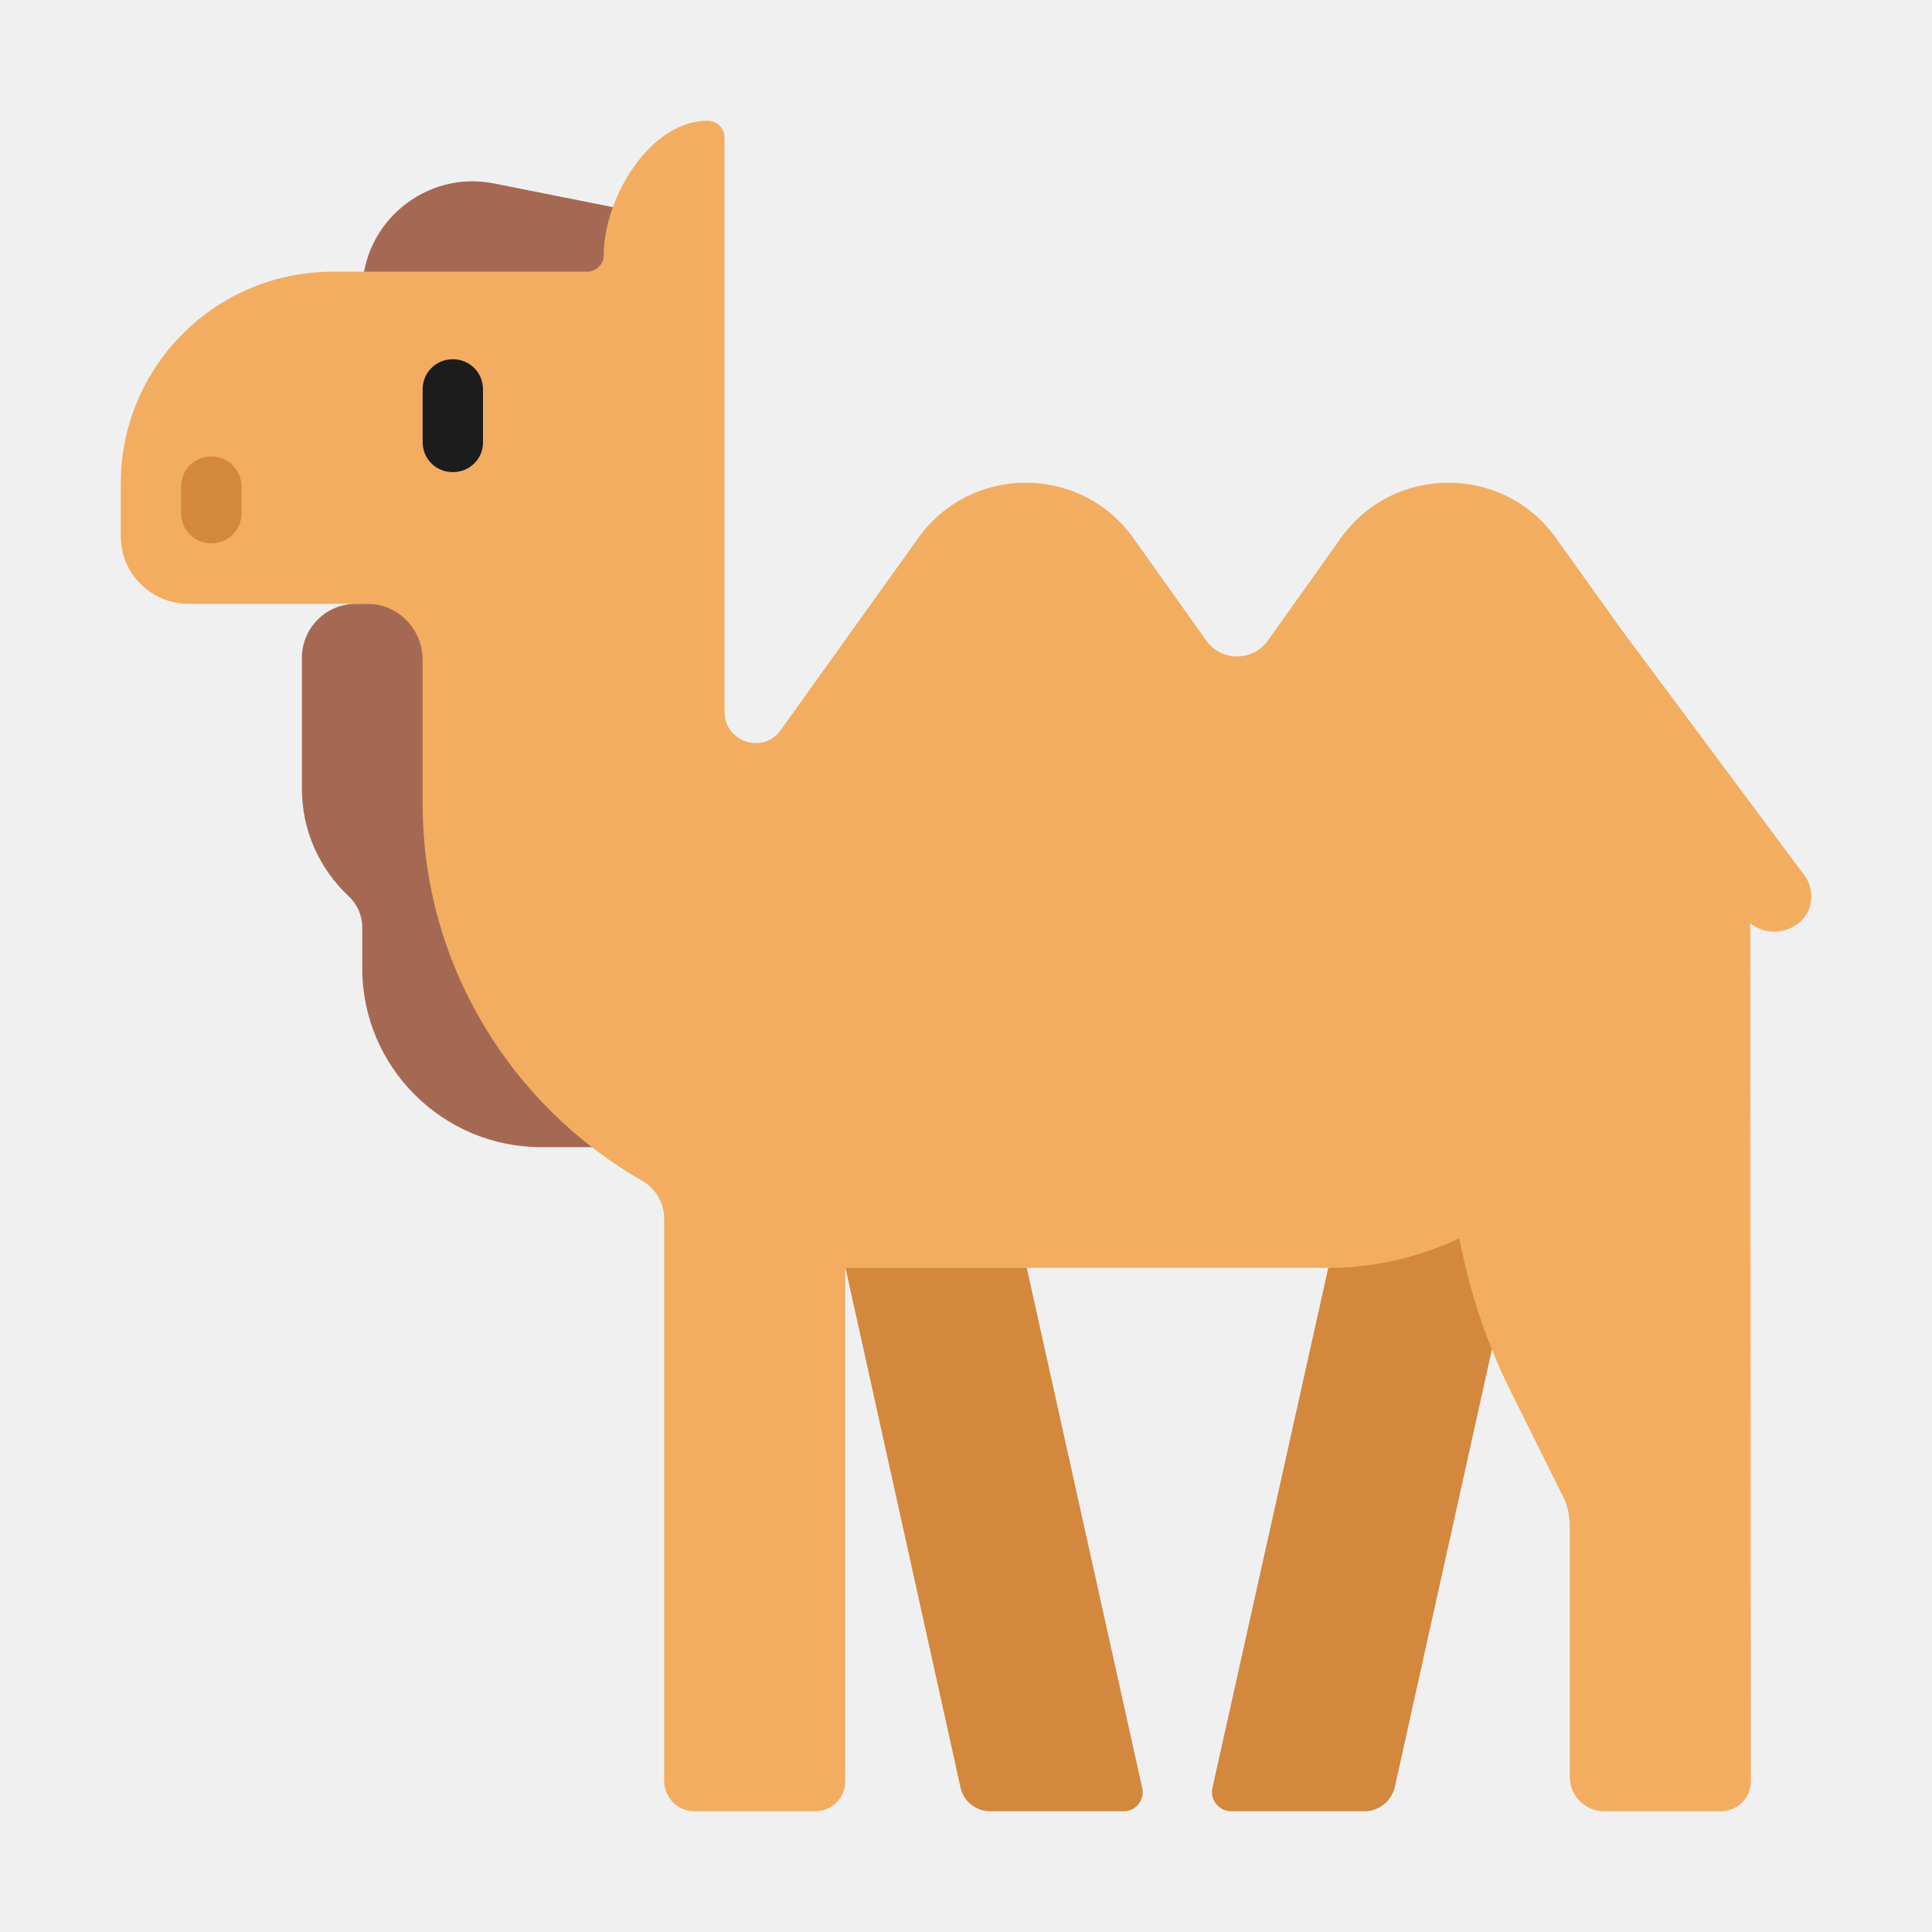
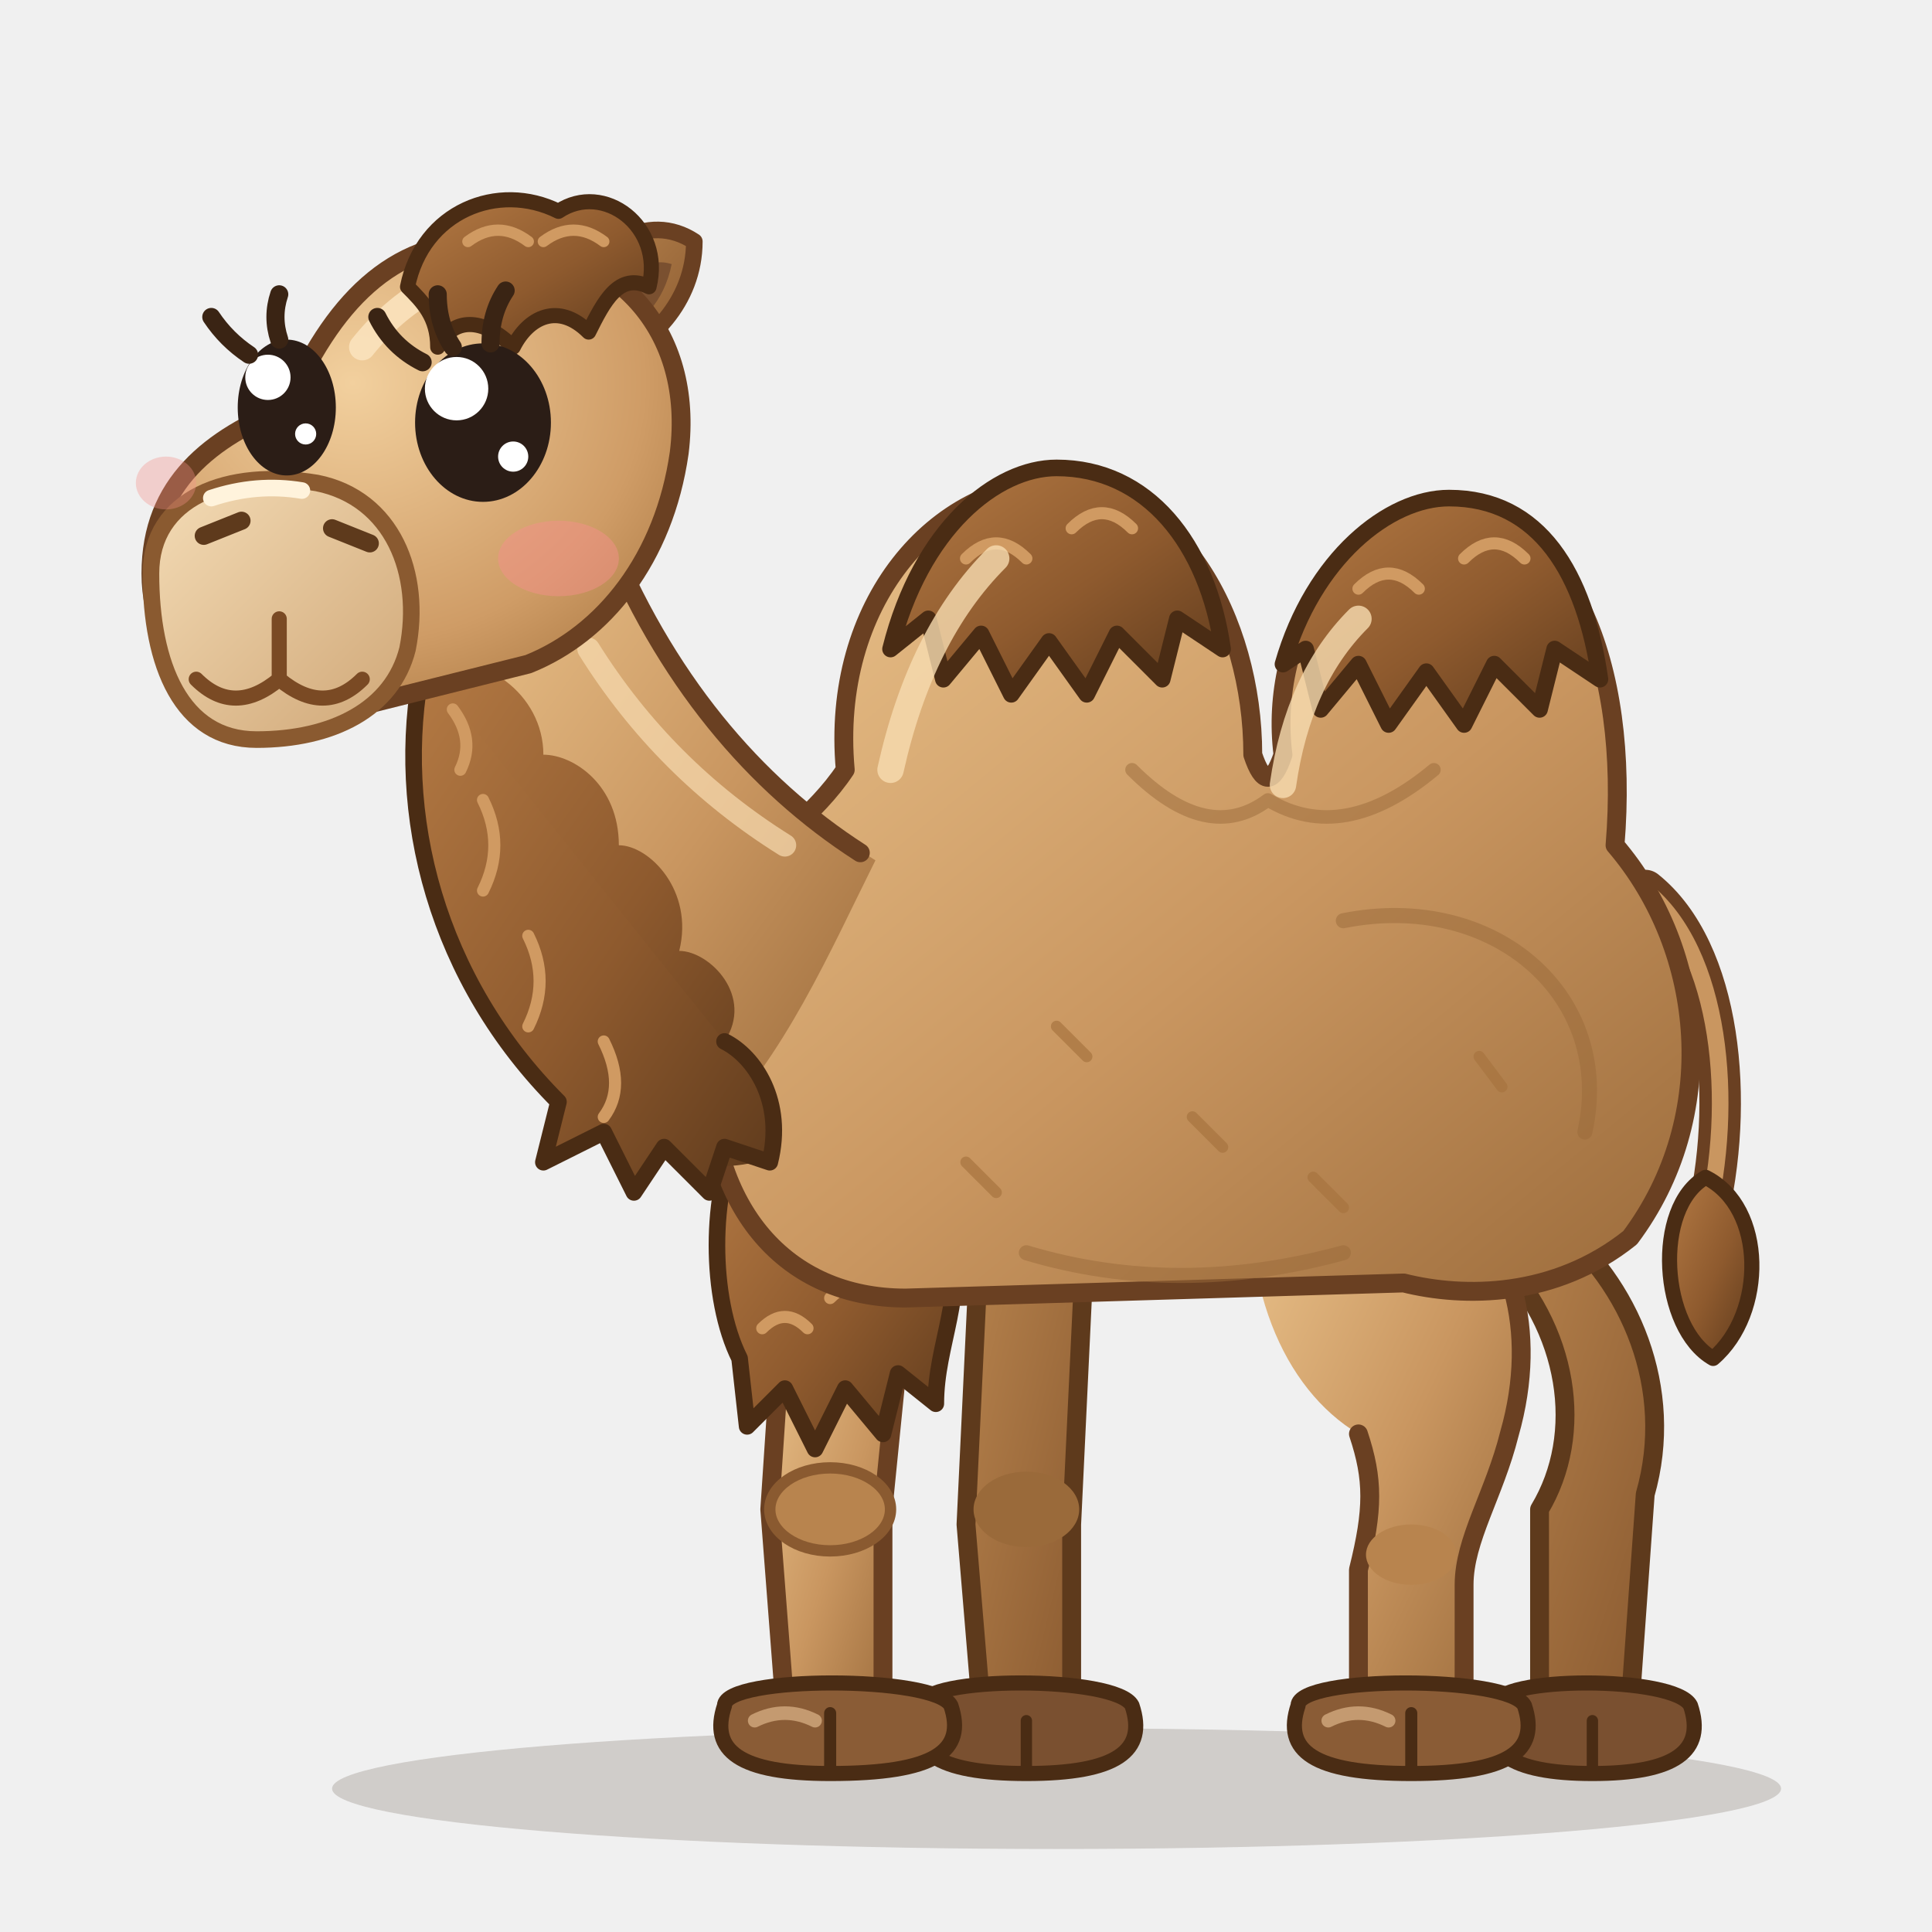
- <svg xmlns="http://www.w3.org/2000/svg" width="32" height="32" viewBox="0 0 32 32" fill="none">
-   <path d="M13.34 18H16.34L18.92 29.62C18.96 29.82 18.81 30 18.61 30H16.4C16.17 30 15.96 29.84 15.91 29.61L13.34 18Z" fill="#D3883E" />
-   <path d="M25 19.27H22.64C22.49 19.27 22.36 19.37 22.33 19.52L20.08 29.62C20.04 29.81 20.19 30 20.39 30H22.6C22.83 30 23.04 29.84 23.1 29.61L25.31 19.65C25.35 19.46 25.2 19.27 25 19.27Z" fill="#D3883E" />
-   <path d="M11 3.6L8.19 3.04C7.06 2.81 6 3.68 6 4.83V5.63L11 5.66V3.6Z" fill="#A56953" />
-   <path d="M9.26 10V13.63H10.32V19H8.96C7.33 19 6 17.67 6 16.04V15.36C6 15.17 5.92 14.98 5.78 14.85C5.3 14.4 5 13.77 5 13.06V10.9C5 10.4 5.4 10 5.9 10H9.26Z" fill="#A56953" />
-   <path d="M29.88 14.49L26.88 10.46L25.77 8.91C24.9 7.69 23.08 7.69 22.21 8.91L21 10.61C20.75 10.96 20.23 10.96 19.98 10.61L18.77 8.91C17.9 7.69 16.08 7.69 15.21 8.91L12.94 12.08C12.66 12.5 12.01 12.3 12 11.8V2.27C12 2.12 11.87 2 11.72 2C10.77 2 10 3.27 10 4.23C10 4.38 9.87 4.5 9.72 4.5H5.51C3.57 4.5 2 6.07 2 8.01V8.88C2 9.5 2.5 10 3.12 10H6.06C6.58 9.99 7 10.41 7 10.93V13.31C7 15.98 8.47 18.32 10.64 19.56C10.86 19.69 11 19.92 11 20.18V29.49C11 29.77 11.22 30 11.5 30C12.23 30 13.5 30 13.5 30C13.78 30 14 29.78 14 29.5V21H22C22.78 21 23.51 20.82 24.17 20.51C24.34 21.39 24.62 22.24 25.02 23.04L25.87 24.75C25.96 24.91 26 25.1 26 25.28V27.32C26 27.35 26 27.37 26 27.4V29.43C26 29.74 26.25 30 26.57 30H28.5C28.78 30 29 29.78 29 29.5L28.99 15.29C29.36 15.6 30 15.37 30 14.85C30 14.72 29.96 14.59 29.88 14.49Z" fill="#F3AD61" />
-   <path d="M7.5 7.82C7.22 7.82 7 7.6 7 7.32V6.45C7 6.17 7.22 5.95 7.5 5.95C7.78 5.95 8 6.17 8 6.45V7.33C8 7.6 7.78 7.82 7.5 7.82Z" fill="#1C1C1C" />
-   <path d="M3.5 9C3.22 9 3 8.78 3 8.5V8.06C3 7.78 3.22 7.56 3.5 7.56C3.78 7.56 4 7.78 4 8.06V8.5C4 8.78 3.78 9 3.5 9Z" fill="#D3883E" />
+ <svg xmlns="http://www.w3.org/2000/svg" viewBox="0 0 256 256">
+   <defs>
+     <linearGradient id="camelo-pelo" x1="0" y1="0" x2="1" y2="1">
+       <stop offset="0" stop-color="#ecc58e" />
+       <stop offset="0.55" stop-color="#c99660" />
+       <stop offset="1" stop-color="#9a6a3a" />
+     </linearGradient>
+     <linearGradient id="camelo-tras" x1="0" y1="0" x2="1" y2="1">
+       <stop offset="0" stop-color="#b8844e" />
+       <stop offset="1" stop-color="#8a5a30" />
+     </linearGradient>
+     <radialGradient id="camelo-cabeca" cx="0.38" cy="0.3" r="0.85">
+       <stop offset="0" stop-color="#f2d09e" />
+       <stop offset="0.65" stop-color="#cf9c66" />
+       <stop offset="1" stop-color="#a6743e" />
+     </radialGradient>
+     <linearGradient id="camelo-la" x1="0" y1="0" x2="1" y2="1">
+       <stop offset="0" stop-color="#b47a44" />
+       <stop offset="0.55" stop-color="#8e5a2e" />
+       <stop offset="1" stop-color="#5e3a1c" />
+     </linearGradient>
+     <linearGradient id="camelo-focinho" x1="0" y1="0" x2="1" y2="1">
+       <stop offset="0" stop-color="#f4dcb6" />
+       <stop offset="1" stop-color="#cfa676" />
+     </linearGradient>
+   </defs>
+   <g id="sombra">
+     <ellipse cx="140" cy="237" rx="96" ry="8" fill="#3b2a1a" opacity="0.18" />
+   </g>
+   <g id="patas-tras" stroke-linejoin="round" stroke-linecap="round">
+     <path d="M130 160 L128 202 L130 226 L142 226 L142 202 L144 160 Z" fill="url(#camelo-tras)" stroke="#5e3a1c" stroke-width="2.5" />
+     <path d="M198 166 C208 176 210 190 204 200 L204 226 L216 226 L218 198 C222 184 216 170 206 162 Z" fill="url(#camelo-tras)" stroke="#5e3a1c" stroke-width="2.5" />
+     <ellipse cx="136" cy="200" rx="7" ry="5" fill="#9a6a3a" />
+     <path d="M122 226 C122 222 148 222 150 226 C152 232 148 235 136 235 C124 235 120 232 122 226 Z M198 226 C198 222 222 222 224 226 C226 232 222 235 211 235 C200 235 196 232 198 226 Z" fill="#7a5030" stroke="#4a2c14" stroke-width="2" />
+     <path d="M136 228 v6 M211 228 v6" stroke="#4a2c14" stroke-width="1.5" />
+   </g>
+   <g id="cauda" stroke-linejoin="round" stroke-linecap="round" transform="translate(0 -10)">
+     <path d="M218 128 C228 136 230 156 226 172" fill="none" stroke="#6a4022" stroke-width="5.5" />
+     <path d="M218 128 C228 136 230 156 226 172" fill="none" stroke="#c99660" stroke-width="2.2" />
+     <path d="M226 166 C219 170 220 186 227 190 C234 184 234 170 226 166 Z" fill="url(#camelo-la)" stroke="#4a2c14" stroke-width="2" />
+   </g>
+   <g id="patas-frente" stroke-linejoin="round" stroke-linecap="round">
+     <path d="M166 152 C192 146 206 166 200 190 C198 198 194 204 194 210 L194 226 L180 226 L180 208 C182 200 182 196 180 190 C170 184 164 170 166 152 Z" fill="url(#camelo-pelo)" />
+     <path d="M180 226 L180 208 C182 200 182 196 180 190 M194 226 L194 210 C194 204 198 198 200 190 C204 176 200 164 192 158" fill="none" stroke="#6a4022" stroke-width="2.5" />
+     <ellipse cx="187" cy="206" rx="6" ry="4" fill="#b8844e" />
+     <path d="M104 170 L102 200 L104 226 L117 226 L117 200 L120 170 Z" fill="url(#camelo-pelo)" stroke="#6a4022" stroke-width="2.5" />
+     <ellipse cx="110" cy="200" rx="8" ry="5.5" fill="#b8844e" stroke="#8a5a30" stroke-width="1.5" />
+     <path d="M98 150 C108 146 124 150 126 162 C128 172 124 178 124 186 L119 182 L117 190 L112 184 L108 192 L104 184 L99 189 L98 180 C94 172 94 158 98 150 Z" fill="url(#camelo-la)" stroke="#4a2c14" stroke-width="2.2" />
+     <path d="M104 160 q4 -4 8 0 M110 172 q4 -4 8 0 M101 176 q3 -3 6 0" fill="none" stroke="#d09a62" stroke-width="1.6" />
+     <path d="M96 226 C96 222 124 222 126 226 C128 232 124 235 110 235 C98 235 94 232 96 226 Z M172 226 C172 222 200 222 202 226 C204 232 200 235 187 235 C174 235 170 232 172 226 Z" fill="#8a5c36" stroke="#4a2c14" stroke-width="2" />
+     <path d="M110 227 v7 M187 227 v7" stroke="#4a2c14" stroke-width="1.6" />
+     <path d="M100 228 q4 -2 8 0 M176 228 q4 -2 8 0" fill="none" stroke="#c49a70" stroke-width="1.8" />
+   </g>
+   <g id="corpo" stroke-linejoin="round" stroke-linecap="round" transform="translate(0 -10)">
+     <path d="M96 128 C102 122 108 118 112 112 C110 90 124 74 140 74 C156 74 166 92 166 110 Q168 116 170 110 C168 94 178 78 192 78 C208 78 216 98 214 122 C226 136 228 158 216 174 C206 182 194 182 186 180 L120 182 C104 182 94 170 94 152 C94 140 92 134 96 128 Z" fill="url(#camelo-pelo)" stroke="#6a4022" stroke-width="2.5" />
+     <path d="M150 112 Q160 122 168 116 Q178 122 190 112" fill="none" stroke="#9a6a3a" stroke-width="1.8" opacity="0.5" />
+     <path d="M118 96 C122 80 132 72 140 72 C152 72 160 82 162 96 L156 92 L154 100 L148 94 L144 102 L139 95 L134 102 L130 94 L125 100 L123 92 Z" fill="url(#camelo-la)" stroke="#4a2c14" stroke-width="2.2" />
+     <path d="M170 98 C174 84 184 76 192 76 C204 76 210 86 212 100 L206 96 L204 104 L198 98 L194 106 L189 99 L184 106 L180 98 L175 104 L173 96 Z" fill="url(#camelo-la)" stroke="#4a2c14" stroke-width="2.2" />
+     <path d="M128 84 q4 -4 8 0 M142 80 q4 -4 8 0 M180 88 q4 -4 8 0 M194 84 q4 -4 8 0" fill="none" stroke="#d09a62" stroke-width="1.6" />
+     <path d="M118 112 Q122 94 132 84 M170 114 Q172 100 180 92" fill="none" stroke="#f8dcb0" stroke-width="3.5" opacity="0.8" />
+     <path d="M178 132 C198 128 214 142 210 160" fill="none" stroke="#9a6a3a" stroke-width="2" opacity="0.5" />
+     <path d="M136 176 Q156 182 178 176" fill="none" stroke="#9a6a3a" stroke-width="2" opacity="0.5" />
+     <g fill="none" stroke="#a6743e" stroke-width="1.5" opacity="0.7">
+       <path d="M140 146 l4 4 M158 158 l4 4 M196 150 l3 4 M128 164 l4 4 M174 166 l4 4" />
+     </g>
+   </g>
+   <g id="pescoco" stroke-linejoin="round" stroke-linecap="round" transform="translate(0 -10)">
+     <path d="M94 160 C76 150 62 128 58 104 L58 94 L80 80 C88 100 100 114 116 124 C110 136 104 150 94 160 Z" fill="url(#camelo-pelo)" />
+     <path d="M58 94 L58 104 C62 128 76 150 94 160 M80 80 C88 100 100 114 114 123" fill="none" stroke="#6a4022" stroke-width="2.5" />
+     <path d="M56 98 C52 118 58 140 74 156 C82 162 92 166 100 164 C104 156 100 150 96 148 C100 142 94 136 90 136 C92 128 86 122 82 122 C82 114 76 110 72 110 C72 102 64 96 56 98 Z" fill="url(#camelo-la)" />
+     <path d="M56 98 C52 118 58 140 74 156 L72 164 L80 160 L84 168 L88 162 L94 168 L96 162 L102 164 C104 156 100 150 96 148" fill="url(#camelo-la)" stroke="#4a2c14" stroke-width="2.2" />
+     <path d="M64 116 q3 6 0 12 M70 134 q3 6 0 12 M80 148 q3 6 0 10 M60 104 q3 4 1 8" fill="none" stroke="#d09a62" stroke-width="1.6" />
+     <path d="M78 96 Q88 112 104 122" fill="none" stroke="#f8dcb0" stroke-width="3" opacity="0.7" />
+   </g>
+   <g id="cabeca" stroke-linejoin="round" stroke-linecap="round" transform="translate(0 -10)">
+     <path d="M76 52 C78 42 86 38 92 42 C92 50 86 56 80 58 Z" fill="url(#camelo-tras)" stroke="#6a4022" stroke-width="2.2" />
+     <path d="M80 52 C82 46 86 44 89 45 C88 50 85 53 81 55 Z" fill="#7a5030" />
+     <path d="M64 42 C82 42 92 54 90 70 C88 84 80 94 70 98 L46 104 C30 106 20 98 20 86 C20 74 28 68 38 64 C44 50 52 42 64 42 Z" fill="url(#camelo-cabeca)" stroke="#6a4022" stroke-width="2.5" />
+     <path d="M48 56 Q56 46 68 45" fill="none" stroke="#fbe2bc" stroke-width="3.5" opacity="0.9" />
+     <path d="M54 48 C56 38 66 34 74 38 C80 34 88 40 86 48 C82 46 80 50 78 54 C74 50 70 52 68 56 C64 52 60 52 58 56 C58 52 56 50 54 48 Z" fill="url(#camelo-la)" stroke="#4a2c14" stroke-width="2" />
+     <path d="M62 42 q4 -3 8 0 M72 42 q4 -3 8 0" fill="none" stroke="#d09a62" stroke-width="1.5" />
+     <path d="M20 86 C20 76 30 72 42 74 C52 76 56 86 54 96 C52 104 44 108 34 108 C24 108 20 98 20 86 Z" fill="url(#camelo-focinho)" stroke="#8a5a30" stroke-width="2.2" />
+     <path d="M27 81 l5 -2 M44 80 l5 2" fill="none" stroke="#5e3a1c" stroke-width="2.4" />
+     <path d="M37 92 L37 100 M26 100 Q31 105 37 100 Q43 105 48 100" fill="none" stroke="#7a4a24" stroke-width="2" />
+     <path d="M28 76 Q34 74 40 75" fill="none" stroke="#fff3dc" stroke-width="2.2" />
+     <ellipse cx="74" cy="84" rx="8" ry="5" fill="#f4908a" opacity="0.5" />
+     <ellipse cx="22" cy="74" rx="4" ry="3.5" fill="#f4908a" opacity="0.35" />
+   </g>
+   <g id="olhos" transform="translate(0 -10)">
+     <ellipse cx="38" cy="64" rx="6.5" ry="9" fill="#2b1d16" />
+     <circle cx="35.5" cy="60" r="3" fill="#fff" />
+     <circle cx="40.5" cy="67.5" r="1.4" fill="#fff" />
+     <ellipse cx="64" cy="66" rx="9" ry="10.5" fill="#2b1d16" />
+     <circle cx="60.5" cy="61.5" r="4.2" fill="#fff" />
+     <circle cx="68" cy="70.5" r="2" fill="#fff" />
+     <path d="M56 58 q-4 -2 -6 -6 M60 56 q-2 -3 -2 -7 M65 55.5 q0 -4 2 -7 M33 57 q-3 -2 -5 -5 M37 55 q-1 -3 0 -6" fill="none" stroke="#3a2414" stroke-width="2.4" stroke-linecap="round" />
+   </g>
</svg>
